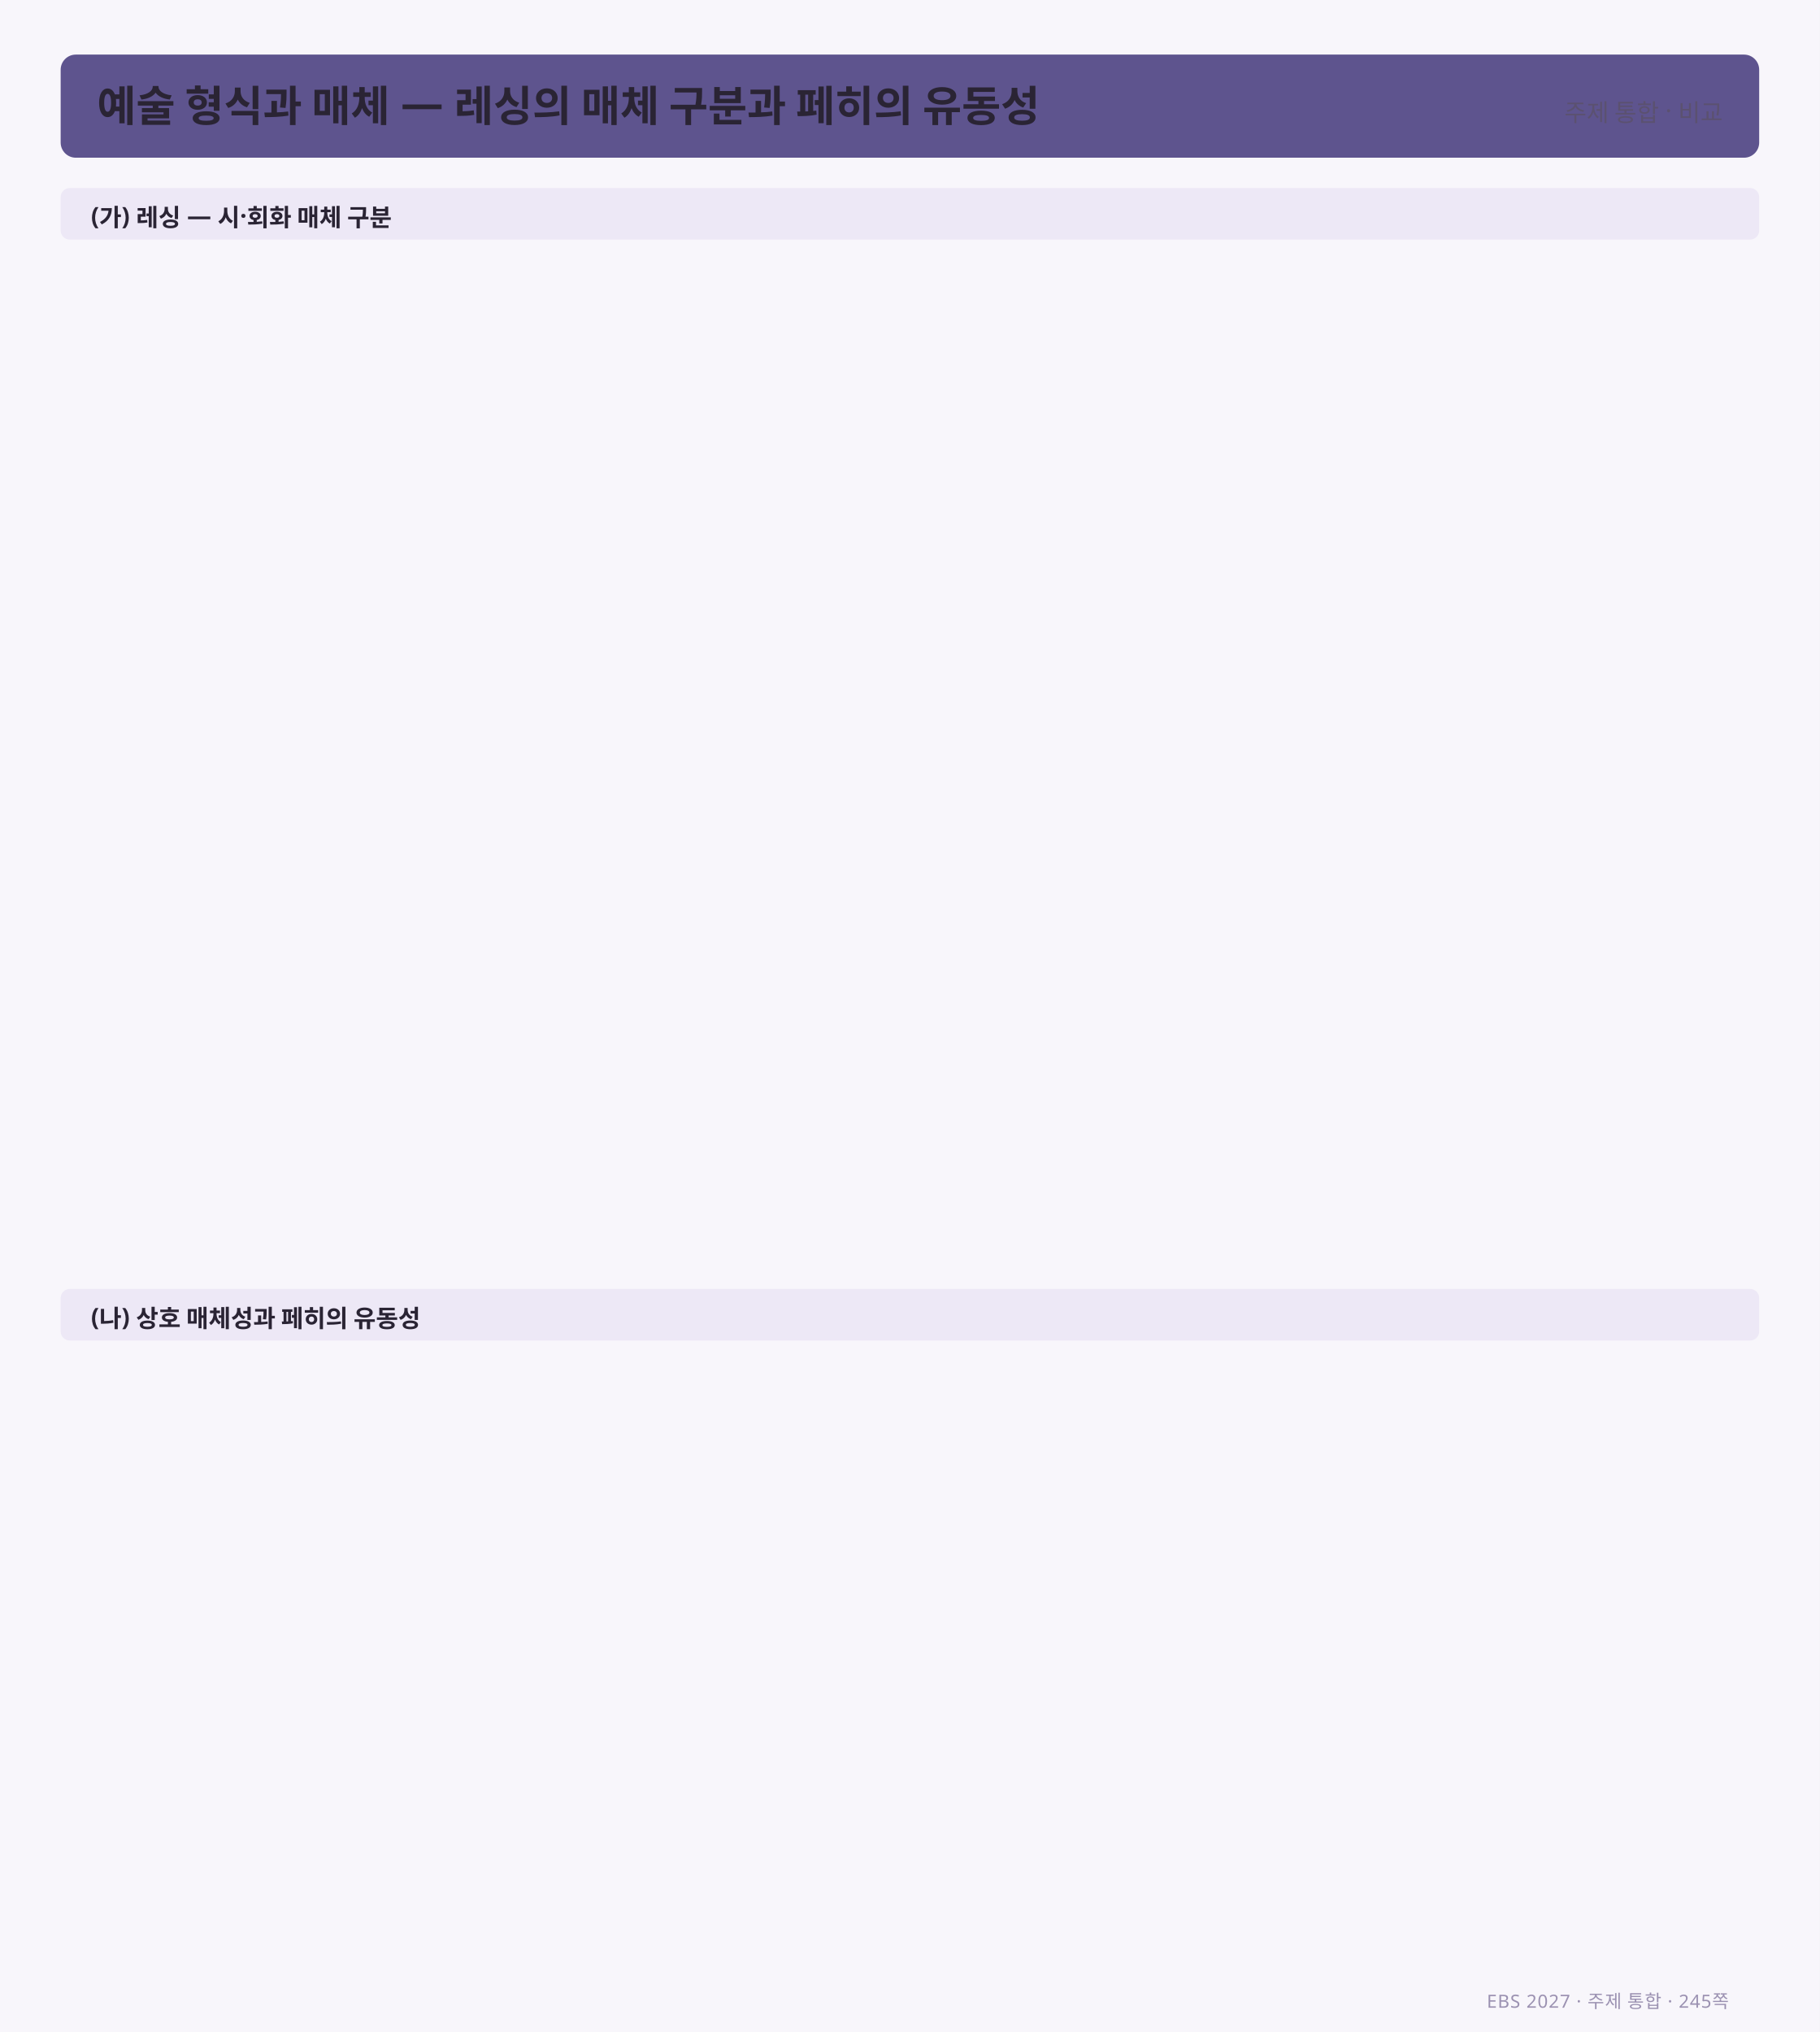
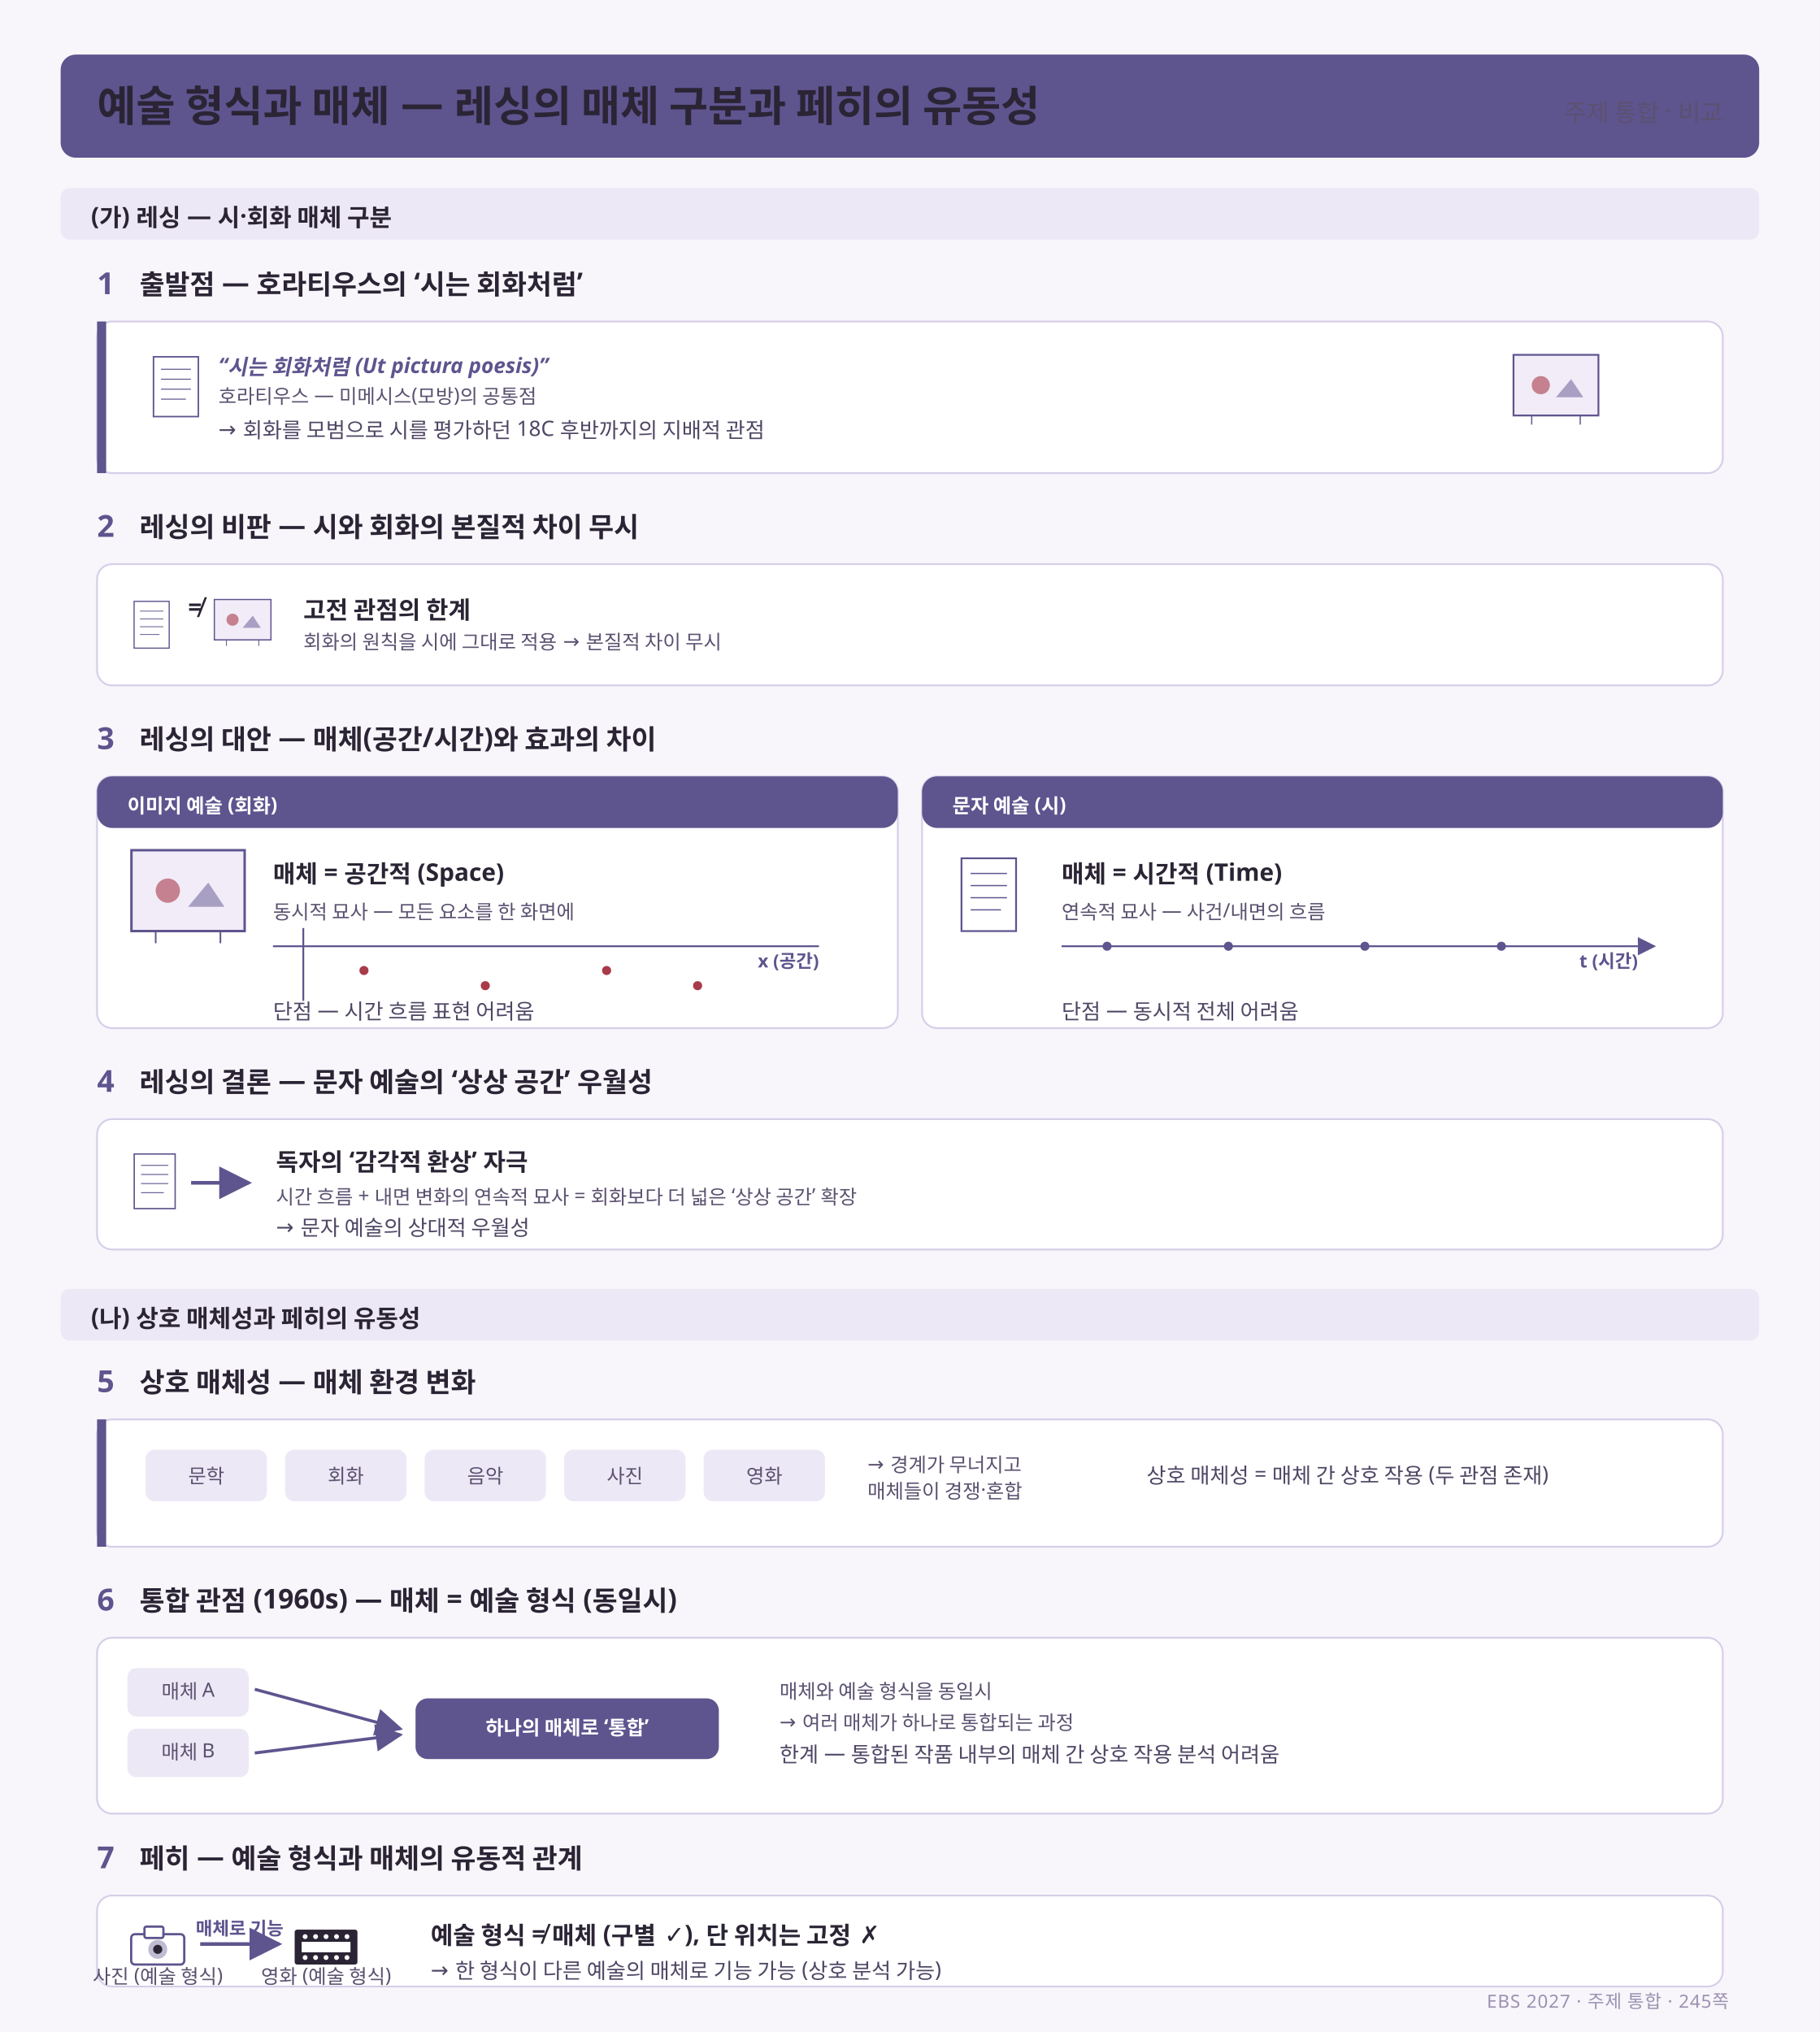
- <svg xmlns="http://www.w3.org/2000/svg" viewBox="0 0 1200 1340" data-app="" role="img" aria-labelledby="t45 d45">
+ <svg xmlns="http://www.w3.org/2000/svg" viewBox="0 0 1200 1340" role="img" aria-labelledby="t45 d45">
  <defs>
    <style>
      .bg{fill:#f8f6fb}
      .panel{fill:#ffffff;stroke:#d6cfe8;stroke-width:1.2}
      .ti{font:600 28px 'Pretendard',ui-sans-serif,sans-serif;fill:#2a2434}
      .sub{font:400 16px 'Pretendard',ui-sans-serif,sans-serif;fill:#5b5170}
      .lab{font:600 16px 'Pretendard',ui-sans-serif,sans-serif;fill:#2a2434}
      .bd{font:700 18px 'Pretendard',ui-sans-serif,sans-serif;fill:#2a2434}
      .num{font:700 20px 'Pretendard',ui-sans-serif,sans-serif;fill:#5e548e}
      .it{font:400 14px 'Pretendard',ui-sans-serif,sans-serif;fill:#4f4664}
      .small{font:400 13px 'Pretendard',ui-sans-serif,sans-serif;fill:#5b5170}
      .pill{font:600 13px 'Pretendard',ui-sans-serif,sans-serif;fill:#ffffff}
      .axis{font:600 12px 'Pretendard',ui-sans-serif,sans-serif;fill:#5e548e}
      .quote{font:600 14px 'Pretendard',ui-sans-serif,sans-serif;fill:#5e548e;font-style:italic}
      .wm{font:400 12px 'Pretendard',ui-sans-serif,sans-serif;fill:#9b91b1;letter-spacing:.04em}
      .reveal{transition:opacity .35s ease, transform .35s ease}
      svg[data-app] .reveal{opacity:0; transform:translateY(6px)}
      svg[data-app] .reveal.on{opacity:1; transform:translateY(0)}
    </style>
    <marker id="ar45" viewBox="0 0 10 10" refX="9" refY="5" markerWidth="9" markerHeight="9" orient="auto">
      <path d="M0,0 L10,5 L0,10 z" fill="#5e548e" />
    </marker>
    <symbol id="canvas" viewBox="0 0 60 48">
      <rect x="2" y="2" width="56" height="40" fill="#f1ecf8" stroke="#5e548e" stroke-width="1.2" />
      <circle cx="20" cy="22" r="6" fill="#a83a4a" opacity="0.6" />
      <path d="M30 30 L40 18 L48 30 Z" fill="#5e548e" opacity="0.5" />
      <line x1="2" y1="42" x2="58" y2="42" stroke="#5e548e" stroke-width="0.8" />
      <line x1="14" y1="42" x2="14" y2="48" stroke="#5e548e" stroke-width="0.8" />
      <line x1="46" y1="42" x2="46" y2="48" stroke="#5e548e" stroke-width="0.8" />
    </symbol>
    <symbol id="scroll" viewBox="0 0 48 56">
      <rect x="6" y="4" width="36" height="48" fill="#fff" stroke="#5e548e" stroke-width="1.2" />
      <line x1="12" y1="14" x2="36" y2="14" stroke="#5e548e" stroke-width="0.8" />
      <line x1="12" y1="22" x2="36" y2="22" stroke="#5e548e" stroke-width="0.8" />
      <line x1="12" y1="30" x2="36" y2="30" stroke="#5e548e" stroke-width="0.8" />
      <line x1="12" y1="38" x2="32" y2="38" stroke="#5e548e" stroke-width="0.8" />
    </symbol>
    <symbol id="cam" viewBox="0 0 32 24">
      <rect x="2" y="6" width="28" height="16" rx="2" fill="#fff" stroke="#5e548e" stroke-width="1.2" />
      <rect x="9" y="2" width="10" height="6" rx="1" fill="#fff" stroke="#5e548e" stroke-width="1.2" />
      <circle cx="16" cy="14" r="5" fill="#5e548e" opacity="0.4" />
      <circle cx="16" cy="14" r="2.4" fill="#2a2434" />
    </symbol>
    <symbol id="film" viewBox="0 0 40 24">
      <rect x="2" y="2" width="36" height="20" rx="1.4" fill="#2a2434" />
      <circle cx="8" cy="6" r="1.4" fill="#fff" />
      <circle cx="14" cy="6" r="1.4" fill="#fff" />
      <circle cx="20" cy="6" r="1.4" fill="#fff" />
      <circle cx="26" cy="6" r="1.4" fill="#fff" />
      <circle cx="32" cy="6" r="1.4" fill="#fff" />
      <circle cx="8" cy="18" r="1.4" fill="#fff" />
      <circle cx="14" cy="18" r="1.4" fill="#fff" />
      <circle cx="20" cy="18" r="1.4" fill="#fff" />
      <circle cx="26" cy="18" r="1.4" fill="#fff" />
      <circle cx="32" cy="18" r="1.4" fill="#fff" />
      <rect x="6" y="9" width="28" height="6" fill="#fff" />
    </symbol>
  </defs>
  <rect class="bg" width="1200" height="1340" />
  <rect x="40" y="36" width="1120" height="68" rx="10" fill="#5e548e" />
  <text x="64" y="80" class="ti" fill="#ffffff">예술 형식과 매체 — 레싱의 매체 구분과 페히의 유동성</text>
  <text x="1136" y="80" class="sub" fill="#ddd5ec" text-anchor="end">주제 통합 · 비교</text>
  <rect x="40" y="124" width="1120" height="34" rx="6" fill="#ede8f6" />
  <text x="60" y="148" class="lab" fill="#5e548e">(가) 레싱 — 시·회화 매체 구분</text>
  <g class="reveal" data-reveal-step="1">
    <text x="64" y="194" class="num">1</text>
    <text x="92" y="194" class="bd">출발점 — 호라티우스의 ‘시는 회화처럼’</text>
    <rect class="panel" x="64" y="212" width="1072" height="100" rx="10" />
    <rect x="64" y="212" width="6" height="100" fill="#5e548e" />
    <g transform="translate(96,232)">
      <use href="#scroll" x="0" y="0" width="40" height="46" />
      <text x="48" y="14" class="quote">“시는 회화처럼 (Ut pictura poesis)”</text>
      <text x="48" y="34" class="small">호라티우스 — 미메시스(모방)의 공통점</text>
      <text x="48" y="56" class="it" fill="#5e548e">→ 회화를 모범으로 시를 평가하던 18C 후반까지의 지배적 관점</text>
      <use href="#canvas" x="900" y="0" width="60" height="48" />
    </g>
  </g>
  <g class="reveal" data-reveal-step="2">
    <text x="64" y="354" class="num">2</text>
    <text x="92" y="354" class="bd">레싱의 비판 — 시와 회화의 본질적 차이 무시</text>
    <rect class="panel" x="64" y="372" width="1072" height="80" rx="10" stroke="#a83a4a" stroke-width="1.4" fill="#fbf2f4" />
    <g transform="translate(84,394)">
      <use href="#scroll" x="0" y="0" width="32" height="36" />
      <text x="40" y="12" class="lab" fill="#a83a4a">≠</text>
      <use href="#canvas" x="56" y="0" width="40" height="32" />
      <text x="116" y="14" class="lab" fill="#a83a4a">고전 관점의 한계</text>
      <text x="116" y="34" class="small">회화의 원칙을 시에 그대로 적용 → 본질적 차이 무시</text>
    </g>
  </g>
  <g class="reveal" data-reveal-step="3">
    <text x="64" y="494" class="num">3</text>
    <text x="92" y="494" class="bd">레싱의 대안 — 매체(공간/시간)와 효과의 차이</text>
    <g>
      <rect class="panel" x="64" y="512" width="528" height="166" rx="10" />
      <rect x="64" y="512" width="528" height="34" rx="10" fill="#5e548e" />
      <text x="84" y="536" class="pill">이미지 예술 (회화)</text>
      <use href="#canvas" x="84" y="558" width="80" height="64" />
      <text x="180" y="582" class="lab" fill="#5e548e">매체 = 공간적 (Space)</text>
      <text x="180" y="606" class="small">동시적 묘사 — 모든 요소를 한 화면에</text>
      <line x1="180" y1="624" x2="540" y2="624" stroke="#5e548e" stroke-width="1.2" />
      <line x1="200" y1="612" x2="200" y2="660" stroke="#5e548e" stroke-width="1.2" />
      <text x="540" y="638" class="axis" text-anchor="end">x (공간)</text>
      <circle cx="240" cy="640" r="3" fill="#a83a4a" />
      <circle cx="320" cy="650" r="3" fill="#a83a4a" />
      <circle cx="400" cy="640" r="3" fill="#a83a4a" />
      <circle cx="460" cy="650" r="3" fill="#a83a4a" />
      <text x="180" y="672" class="it" fill="#a83a4a">단점 — 시간 흐름 표현 어려움</text>
      <rect class="panel" x="608" y="512" width="528" height="166" rx="10" />
      <rect x="608" y="512" width="528" height="34" rx="10" fill="#5e548e" />
      <text x="628" y="536" class="pill">문자 예술 (시)</text>
      <use href="#scroll" x="628" y="558" width="48" height="64" />
      <text x="700" y="582" class="lab" fill="#5e548e">매체 = 시간적 (Time)</text>
      <text x="700" y="606" class="small">연속적 묘사 — 사건/내면의 흐름</text>
      <line x1="700" y1="624" x2="1080" y2="624" stroke="#5e548e" stroke-width="1.2" />
      <polygon points="1080,618 1092,624 1080,630" fill="#5e548e" />
      <text x="1080" y="638" class="axis" text-anchor="end">t (시간)</text>
      <circle cx="730" cy="624" r="3" fill="#5e548e" />
      <circle cx="810" cy="624" r="3" fill="#5e548e" />
      <circle cx="900" cy="624" r="3" fill="#5e548e" />
      <circle cx="990" cy="624" r="3" fill="#5e548e" />
      <text x="700" y="672" class="it" fill="#a83a4a">단점 — 동시적 전체 어려움</text>
    </g>
  </g>
  <g class="reveal" data-reveal-step="4">
    <text x="64" y="720" class="num">4</text>
    <text x="92" y="720" class="bd">레싱의 결론 — 문자 예술의 ‘상상 공간’ 우월성</text>
    <rect class="panel" x="64" y="738" width="1072" height="86" rx="10" stroke="#5e548e" stroke-width="1.6" fill="#f1ecf8" />
    <g transform="translate(84,758)">
      <use href="#scroll" x="0" y="0" width="36" height="42" />
      <line x1="42" y1="22" x2="80" y2="22" stroke="#5e548e" stroke-width="2.4" marker-end="url(#ar45)" />
      <text x="98" y="14" class="lab" fill="#5e548e">독자의 ‘감각적 환상’ 자극</text>
      <text x="98" y="36" class="small">시간 흐름 + 내면 변화의 연속적 묘사 = 회화보다 더 넓은 ‘상상 공간’ 확장</text>
      <text x="98" y="56" class="it" fill="#5e548e">→ 문자 예술의 상대적 우월성</text>
    </g>
  </g>
  <rect x="40" y="850" width="1120" height="34" rx="6" fill="#ede8f6" />
  <text x="60" y="874" class="lab" fill="#5e548e">(나) 상호 매체성과 페히의 유동성</text>
  <g class="reveal" data-reveal-step="5">
    <text x="64" y="918" class="num">5</text>
    <text x="92" y="918" class="bd">상호 매체성 — 매체 환경 변화</text>
    <rect class="panel" x="64" y="936" width="1072" height="84" rx="10" />
    <rect x="64" y="936" width="6" height="84" fill="#5e548e" />
    <g transform="translate(96,956)">
      <rect width="80" height="34" rx="6" fill="#ede8f6" />
      <text x="40" y="22" class="small" text-anchor="middle">문학</text>
      <rect x="92" width="80" height="34" rx="6" fill="#ede8f6" />
      <text x="132" y="22" class="small" text-anchor="middle">회화</text>
      <rect x="184" width="80" height="34" rx="6" fill="#ede8f6" />
      <text x="224" y="22" class="small" text-anchor="middle">음악</text>
      <rect x="276" width="80" height="34" rx="6" fill="#ede8f6" />
      <text x="316" y="22" class="small" text-anchor="middle">사진</text>
      <rect x="368" width="80" height="34" rx="6" fill="#ede8f6" />
      <text x="408" y="22" class="small" text-anchor="middle">영화</text>
      <text x="476" y="14" class="small">→ 경계가 무너지고</text>
      <text x="476" y="32" class="small">매체들이 경쟁·혼합</text>
      <text x="660" y="22" class="it" fill="#5e548e">상호 매체성 = 매체 간 상호 작용 (두 관점 존재)</text>
    </g>
  </g>
  <g class="reveal" data-reveal-step="6">
    <text x="64" y="1062" class="num">6</text>
    <text x="92" y="1062" class="bd">통합 관점 (1960s) — 매체 = 예술 형식 (동일시)</text>
    <rect class="panel" x="64" y="1080" width="1072" height="116" rx="10" />
    <g transform="translate(84,1100)">
      <rect x="0" y="0" width="80" height="32" rx="6" fill="#ede8f6" />
      <text x="40" y="20" class="small" text-anchor="middle">매체 A</text>
      <rect x="0" y="40" width="80" height="32" rx="6" fill="#ede8f6" />
      <text x="40" y="60" class="small" text-anchor="middle">매체 B</text>
      <rect x="0" y="80" width="80" height="0" rx="6" fill="#ede8f6" />
      <line x1="84" y1="14" x2="180" y2="40" stroke="#5e548e" stroke-width="2" marker-end="url(#ar45)" />
      <line x1="84" y1="56" x2="180" y2="44" stroke="#5e548e" stroke-width="2" marker-end="url(#ar45)" />
      <rect x="190" y="20" width="200" height="40" rx="8" fill="#5e548e" />
      <text x="290" y="44" class="pill" text-anchor="middle">하나의 매체로 ‘통합’</text>
      <text x="430" y="20" class="small">매체와 예술 형식을 동일시</text>
      <text x="430" y="40" class="small">→ 여러 매체가 하나로 통합되는 과정</text>
      <text x="430" y="62" class="it" fill="#a83a4a">한계 — 통합된 작품 내부의 매체 간 상호 작용 분석 어려움</text>
    </g>
  </g>
  <g class="reveal" data-reveal-step="7">
    <text x="64" y="1232" class="num">7</text>
    <text x="92" y="1232" class="bd">페히 — 예술 형식과 매체의 유동적 관계</text>
    <rect class="panel" x="64" y="1250" width="1072" height="60" rx="10" stroke="#5e548e" stroke-width="1.6" fill="#f1ecf8" />
    <g transform="translate(84,1262)">
      <use href="#cam" x="0" y="6" width="40" height="30" />
      <text x="20" y="46" class="small" text-anchor="middle">사진 (예술 형식)</text>
      <line x1="48" y1="20" x2="100" y2="20" stroke="#5e548e" stroke-width="2.4" marker-end="url(#ar45)" />
      <text x="74" y="14" class="axis" text-anchor="middle">매체로 기능</text>
      <use href="#film" x="108" y="8" width="46" height="28" />
      <text x="131" y="46" class="small" text-anchor="middle">영화 (예술 형식)</text>
      <text x="200" y="20" class="lab" fill="#5e548e">예술 형식 ≠ 매체 (구별 ✓), 단 위치는 고정 ✗</text>
      <text x="200" y="42" class="it" fill="#5e548e">→ 한 형식이 다른 예술의 매체로 기능 가능 (상호 분석 가능)</text>
    </g>
  </g>
  <text x="1140" y="1324" class="wm" text-anchor="end">EBS 2027 · 주제 통합 · 245쪽</text>
</svg>
